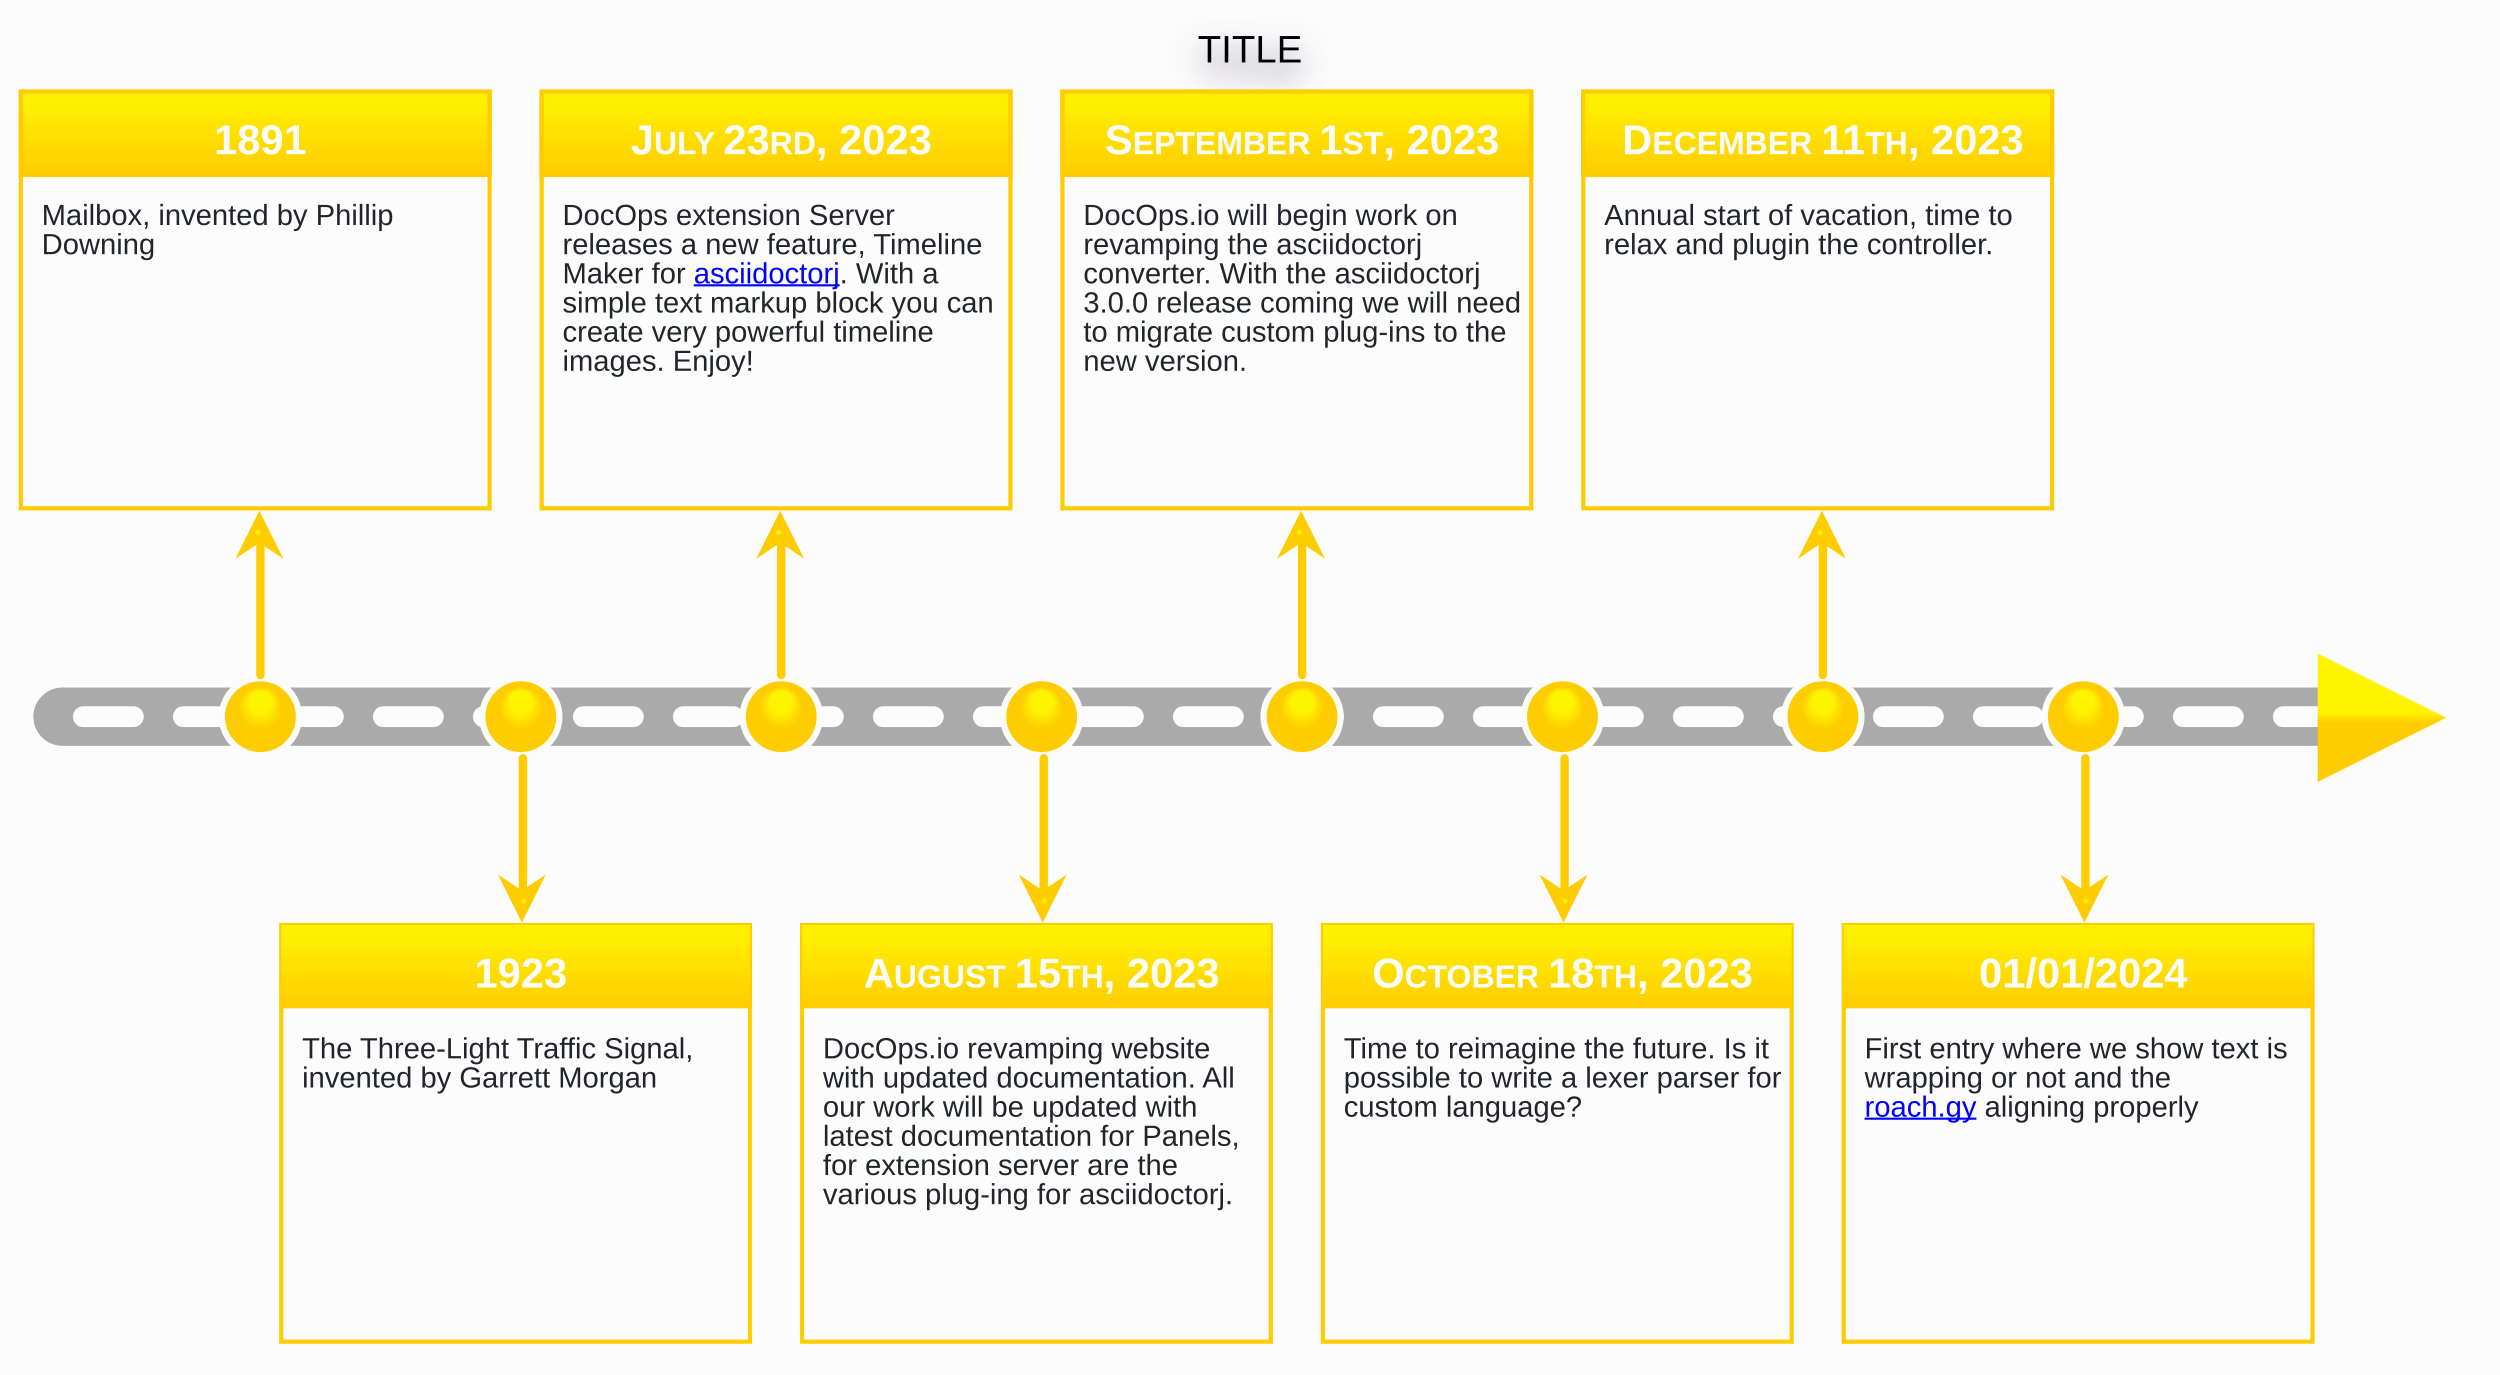
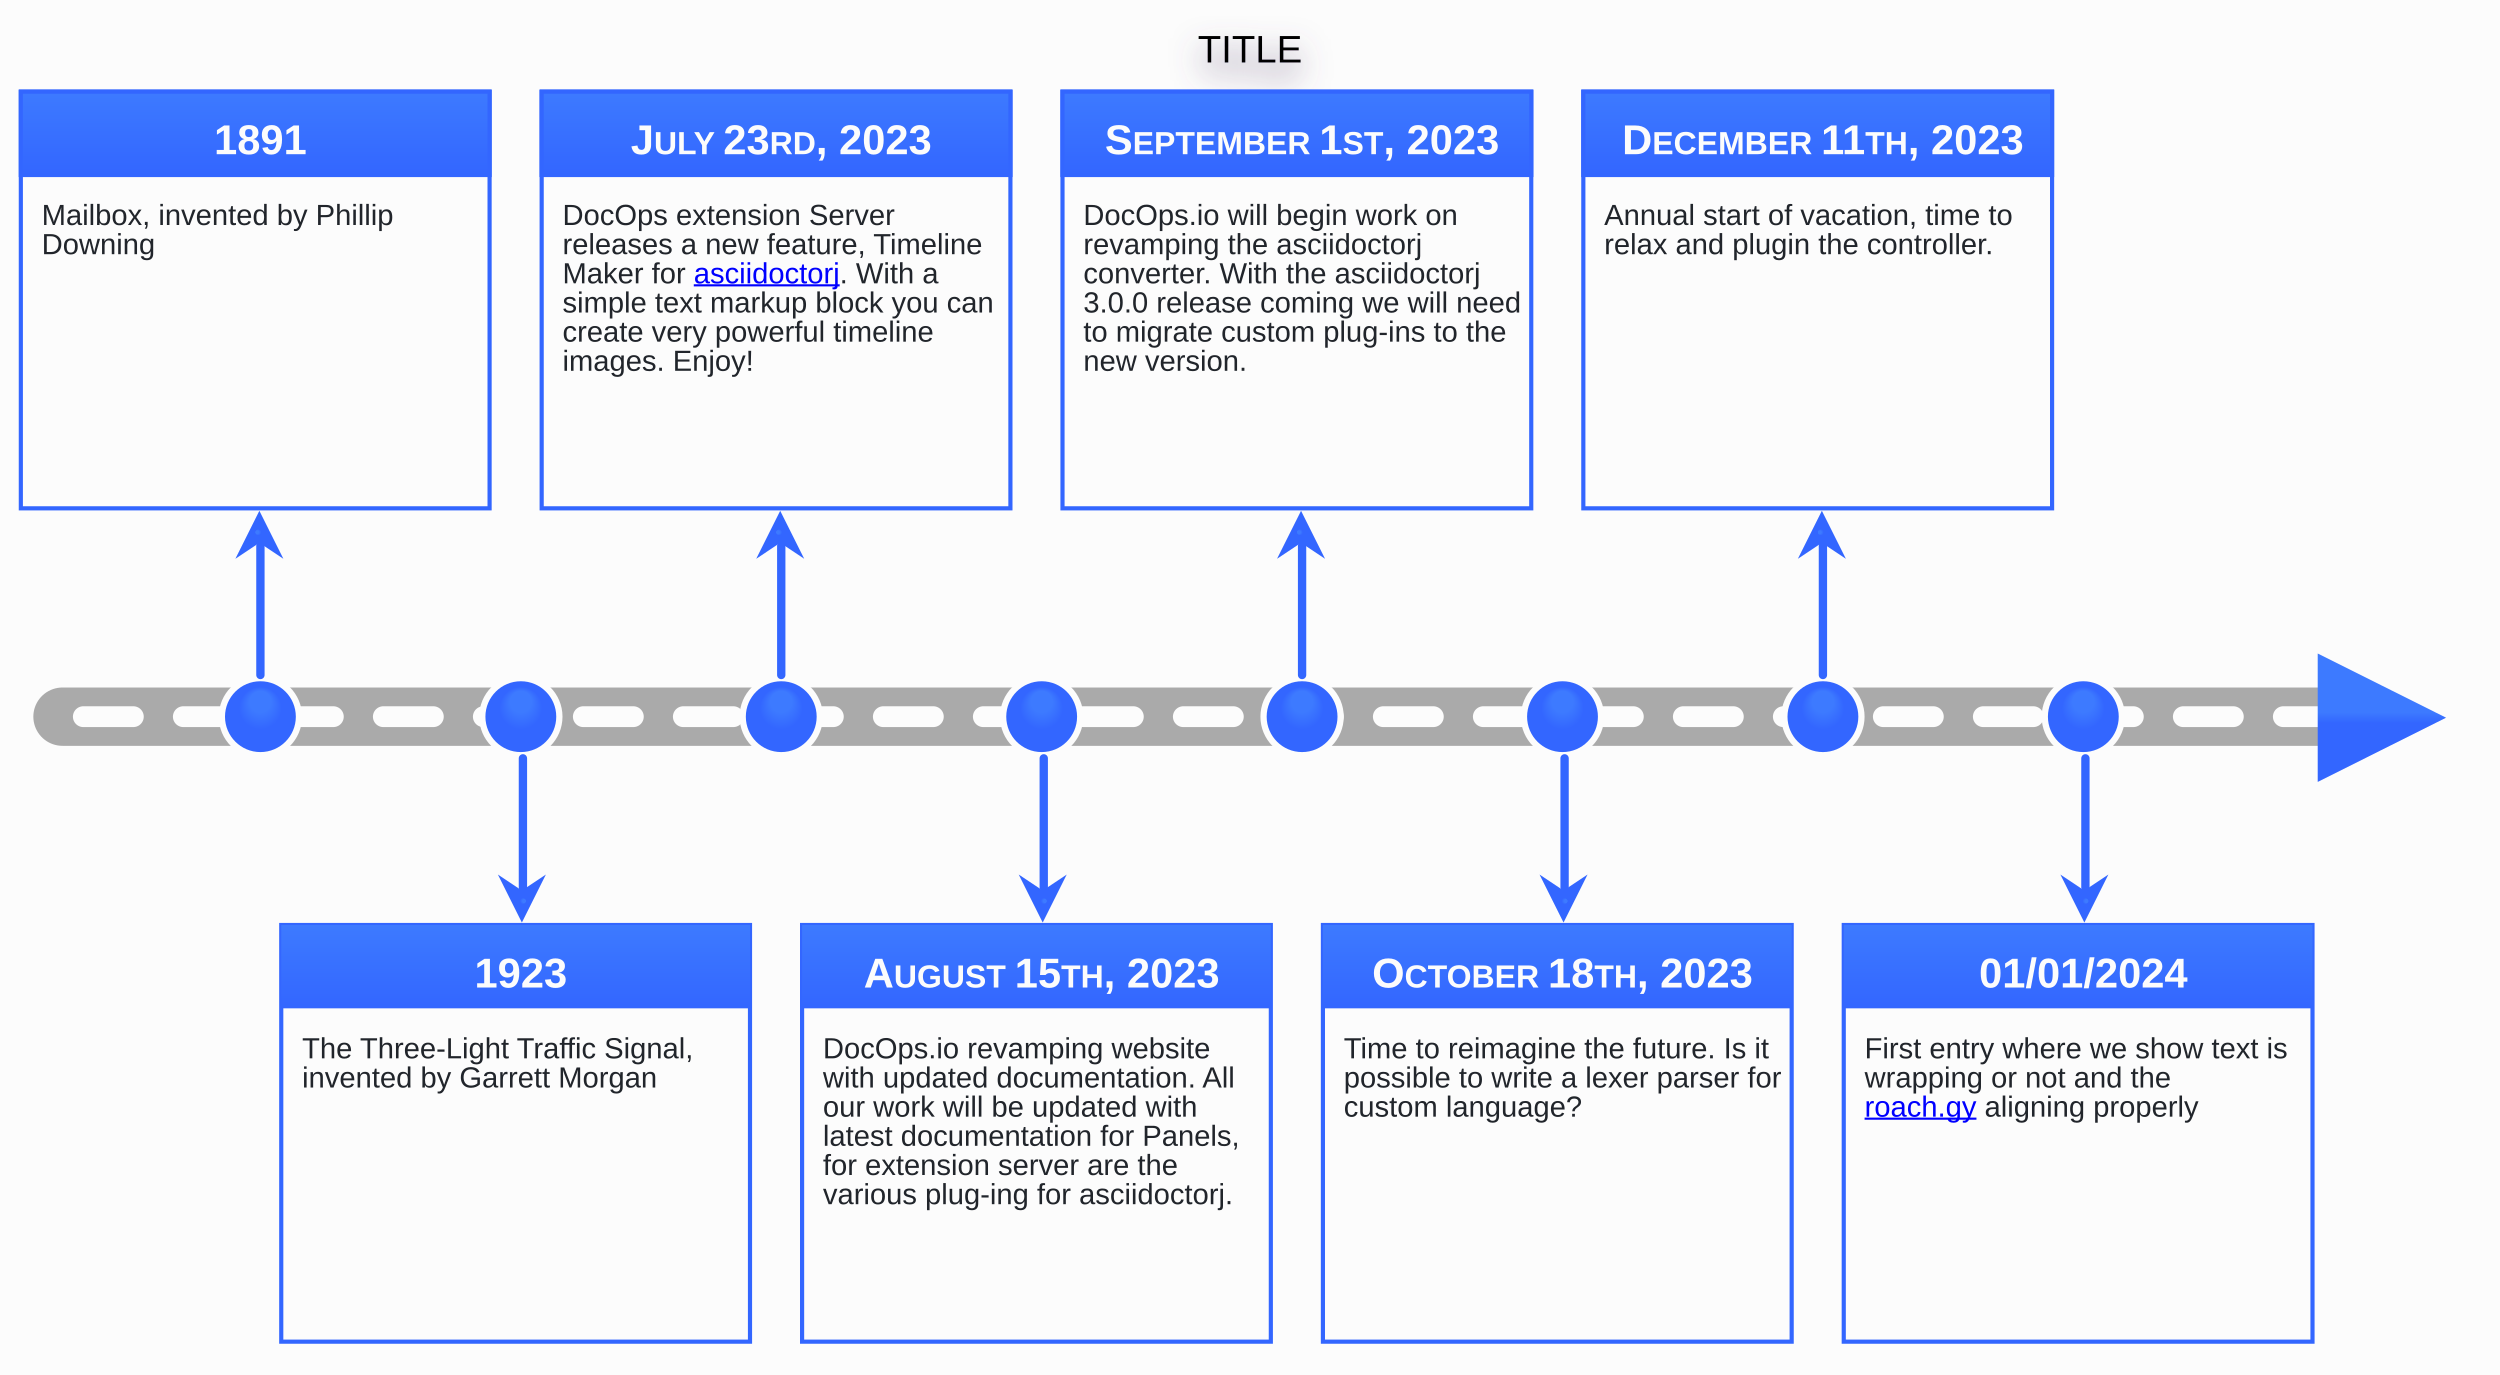
<svg xmlns="http://www.w3.org/2000/svg" xmlns:xlink="http://www.w3.org/1999/xlink" width="720.0" height="396" viewBox="0 0 720.0 396" preserveAspectRatio="xMidYMin slice">
  <defs>
    <linearGradient id="panelBack" x2="1" y2="1">
      <stop class="stop1" offset="0%" stop-color="#939393" />
      <stop class="stop2" offset="50%" stop-color="#5d5d5d" />
      <stop class="stop3" offset="100%" stop-color="#282828" />
    </linearGradient>
-     <linearGradient id="arrowColor_d50f6f3e-5414-4e05-a908-1e7b08f9768b" x2="0%" y2="100%">
-       <stop stop-color="#fff400" stop-opacity="1" offset="0%" />
-       <stop stop-color="hsl(48.0,100.0%,50.0%)" stop-opacity="1" offset="100%" />
+     <linearGradient id="arrowColor_65e6d5a8-db6e-4e51-a840-d61fffae280c" x2="0%" y2="100%">
+       <stop stop-color="#3d7aff" stop-opacity="1" offset="0%" />
+       <stop stop-color="hsl(225.0,100.0%,60.0%)" stop-opacity="1" offset="100%" />
    </linearGradient>
-     <linearGradient id="topBar_d50f6f3e-5414-4e05-a908-1e7b08f9768b" x2="0%" y2="100%">
-       <stop stop-color="#fff400" stop-opacity="1" offset="0%" />
-       <stop stop-color="hsl(48.0,100.0%,50.0%)" stop-opacity="1" offset="100%" />
+     <linearGradient id="topBar_65e6d5a8-db6e-4e51-a840-d61fffae280c" x2="0%" y2="100%">
+       <stop stop-color="#3d7aff" stop-opacity="1" offset="0%" />
+       <stop stop-color="hsl(225.0,100.0%,60.0%)" stop-opacity="1" offset="100%" />
    </linearGradient>
    <marker id="triangle" viewBox="0 0 10 10" refX="1" refY="5" markerUnits="strokeWidth" markerWidth="5" markerHeight="5" orient="auto">
      <path d="M 0 0 L 10 5 L 0 10 z" fill="#aaaaaa" />
    </marker>
-     <radialGradient id="outlineGradient_d50f6f3e-5414-4e05-a908-1e7b08f9768b" cx="50%" cy="50%" r="50%" fx="50%" fy="20%">
-       <stop offset="30%" style="stop-color:#fff400; stop-opacity:1" />
-       <stop offset="60%" style="stop-color:#ffcc00; stop-opacity:1" />
+     <radialGradient id="outlineGradient_65e6d5a8-db6e-4e51-a840-d61fffae280c" cx="50%" cy="50%" r="50%" fx="50%" fy="20%">
+       <stop offset="30%" style="stop-color:#3d7aff; stop-opacity:1" />
+       <stop offset="60%" style="stop-color:#3366ff; stop-opacity:1" />
    </radialGradient>
    <style>
        .edge { filter: drop-shadow(0 2mm 2mm #66557c); }
        .cricleedge { filter: drop-shadow(0 2mm 2mm #a899bd); }
        .odd { font-size:14px; font-family: Arial, Helvetica, sans-serif; fill: #000000;}
        .even { font-size:14px; font-family: Arial, Helvetica, sans-serif; fill: #000000;}
        .rmLink { fill: #0000bb; text-decoration: underline; }
        .main_pane { fill: #f1f5f8; }
        .each_tm { fill: #fcfcfc; }
        .tm_title { fill: rgba(0, 0, 0, 0.96); }
    </style>
  </defs>
  <rect fill="#fcfcfc" width="100%" height="100%" />
  <g transform="scale(0.6)">
    <text x="600" y="30" text-anchor="middle" style="font-size: 24px;font-family: Arial, Helvetica, sans-serif; font-variant:small-caps" class="edge" fill="#000000">title</text>
    <g transform="translate(0,24) scale(1.0)">
      <g transform="translate(30,320)">
-         <path d="M0,0 h1100" stroke="#aaaaaa" stroke-width="28" fill="url(#arrowColor_d50f6f3e-5414-4e05-a908-1e7b08f9768b)" class="raise" stroke-linecap="round" stroke-linejoin="round" />
+         <path d="M0,0 h1100" stroke="#aaaaaa" stroke-width="28" fill="url(#arrowColor_65e6d5a8-db6e-4e51-a840-d61fffae280c)" class="raise" stroke-linecap="round" stroke-linejoin="round" />
        <line x1="10" y1="0" x2="1100" y2="0" stroke="#fcfcfc" stroke-width="10" fill="#ffffff" stroke-dasharray="24 24 24" stroke-linecap="round" stroke-linejoin="round" />
        <g transform="translate(1100,-2)">
-           <polygon points="0,5 0,0 5,2.5" stroke="url(#arrowColor_d50f6f3e-5414-4e05-a908-1e7b08f9768b)" stroke-width="35" fill="url(#arrowColor_d50f6f3e-5414-4e05-a908-1e7b08f9768b)" />
+           <polygon points="0,5 0,0 5,2.5" stroke="url(#arrowColor_65e6d5a8-db6e-4e51-a840-d61fffae280c)" stroke-width="35" fill="url(#arrowColor_65e6d5a8-db6e-4e51-a840-d61fffae280c)" />
        </g>
      </g>
      <g transform="translate(0,0)" class="odd">
        <g transform="translate(125,320)">
          <circle cx="0" cy="0" r="20" fill="#fcfcfc" />
-           <circle cx="0" cy="0" r="17" fill="url(#outlineGradient_d50f6f3e-5414-4e05-a908-1e7b08f9768b)" />
-           <g transform="translate(-135,-182)">
-             <path d="M135,100 v62" stroke-width="4" stroke-linecap="round" stroke-linejoin="round" stroke="#ffcc00" />
-           </g>
-           <g transform="translate(-3,-86),rotate(-90)">
-             <polygon points="0,5 1.667,2.5 0,0 5,2.5" stroke-width="7" stroke="url(#outlineGradient_d50f6f3e-5414-4e05-a908-1e7b08f9768b)" />
-           </g>
-         </g>
-         <rect x="10" y="20" width="225" height="200" fill="#fcfcfc" stroke="#ffcc00" stroke-width="2" />
-         <rect x="10" y="20" width="225" height="40" fill="url(#topBar_d50f6f3e-5414-4e05-a908-1e7b08f9768b)" stroke="#ffcc00" stroke-width="2" />
+           <circle cx="0" cy="0" r="17" fill="url(#outlineGradient_65e6d5a8-db6e-4e51-a840-d61fffae280c)" />
+           <g transform="translate(-135,-182)">
+             <path d="M135,100 v62" stroke-width="4" stroke-linecap="round" stroke-linejoin="round" stroke="#3366ff" />
+           </g>
+           <g transform="translate(-3,-86),rotate(-90)">
+             <polygon points="0,5 1.667,2.5 0,0 5,2.5" stroke-width="7" stroke="url(#outlineGradient_65e6d5a8-db6e-4e51-a840-d61fffae280c)" />
+           </g>
+         </g>
+         <rect x="10" y="20" width="225" height="200" fill="#fcfcfc" stroke="#3366ff" stroke-width="2" />
+         <rect x="10" y="20" width="225" height="40" fill="url(#topBar_65e6d5a8-db6e-4e51-a840-d61fffae280c)" stroke="#3366ff" stroke-width="2" />
        <text x="125" y="50" fill="#000000" text-anchor="middle" style="font-family: Arial, Helvetica, sans-serif;  text-anchor:middle; font-size: 20px; fill: #fcfcfc; letter-spacing: normal;font-weight: bold;font-variant: small-caps;" class="glass raiseText">
        1891
    </text>
        <text x="20" y="70" font-size="14px" font-family="Arial, Helvetica, sans-serif" fill="#21252B">
          <tspan x="20" dy="14"> Mailbox, invented by Phillip </tspan>
          <tspan x="20" dy="14">Downing </tspan>
        </text>
      </g>
      <g transform="translate(125,0)" class="even">
        <g transform="translate(125,320)">
          <circle cx="0" cy="0" r="20" fill="#fcfcfc" />
-           <circle cx="0" cy="0" r="17" fill="url(#outlineGradient_d50f6f3e-5414-4e05-a908-1e7b08f9768b)" />
-           <g transform="translate(-134,-80)">
-             <path d="M135,100 v62" stroke-width="4" stroke-linecap="round" stroke-linejoin="round" stroke="#ffcc00" />
-           </g>
-           <g transform="translate(3,86),rotate(90)">
-             <polygon points="0,5 1.667,2.5 0,0 5,2.5" stroke-width="7" stroke="url(#outlineGradient_d50f6f3e-5414-4e05-a908-1e7b08f9768b)" />
-           </g>
-         </g>
-         <rect x="10" y="420" width="225" height="200" fill="#fcfcfc" stroke="#ffcc00" stroke-width="2" />
-         <rect x="10" y="420" width="225" height="40" fill="url(#topBar_d50f6f3e-5414-4e05-a908-1e7b08f9768b)" stroke-width="2" />
+           <circle cx="0" cy="0" r="17" fill="url(#outlineGradient_65e6d5a8-db6e-4e51-a840-d61fffae280c)" />
+           <g transform="translate(-134,-80)">
+             <path d="M135,100 v62" stroke-width="4" stroke-linecap="round" stroke-linejoin="round" stroke="#3366ff" />
+           </g>
+           <g transform="translate(3,86),rotate(90)">
+             <polygon points="0,5 1.667,2.5 0,0 5,2.5" stroke-width="7" stroke="url(#outlineGradient_65e6d5a8-db6e-4e51-a840-d61fffae280c)" />
+           </g>
+         </g>
+         <rect x="10" y="420" width="225" height="200" fill="#fcfcfc" stroke="#3366ff" stroke-width="2" />
+         <rect x="10" y="420" width="225" height="40" fill="url(#topBar_65e6d5a8-db6e-4e51-a840-d61fffae280c)" stroke-width="2" />
        <text x="125" y="450" fill="#000000" text-anchor="middle" style="font-family: Arial, Helvetica, sans-serif;  text-anchor:middle; font-size: 20px; fill: #fcfcfc; letter-spacing: normal;font-weight: bold;font-variant: small-caps;" class="glass raiseText">
            1923
        </text>
        <text x="20" y="470" font-size="14px" font-family="Arial, Helvetica, sans-serif" fill="#21252B">
          <tspan x="20" dy="14"> The Three-Light Traffic Signal, </tspan>
          <tspan x="20" dy="14">invented by Garrett Morgan </tspan>
        </text>
      </g>
      <g transform="translate(250,0)" class="odd">
        <g transform="translate(125,320)">
          <circle cx="0" cy="0" r="20" fill="#fcfcfc" />
-           <circle cx="0" cy="0" r="17" fill="url(#outlineGradient_d50f6f3e-5414-4e05-a908-1e7b08f9768b)" />
-           <g transform="translate(-135,-182)">
-             <path d="M135,100 v62" stroke-width="4" stroke-linecap="round" stroke-linejoin="round" stroke="#ffcc00" />
-           </g>
-           <g transform="translate(-3,-86),rotate(-90)">
-             <polygon points="0,5 1.667,2.5 0,0 5,2.5" stroke-width="7" stroke="url(#outlineGradient_d50f6f3e-5414-4e05-a908-1e7b08f9768b)" />
-           </g>
-         </g>
-         <rect x="10" y="20" width="225" height="200" fill="#fcfcfc" stroke="#ffcc00" stroke-width="2" />
-         <rect x="10" y="20" width="225" height="40" fill="url(#topBar_d50f6f3e-5414-4e05-a908-1e7b08f9768b)" stroke="#ffcc00" stroke-width="2" />
+           <circle cx="0" cy="0" r="17" fill="url(#outlineGradient_65e6d5a8-db6e-4e51-a840-d61fffae280c)" />
+           <g transform="translate(-135,-182)">
+             <path d="M135,100 v62" stroke-width="4" stroke-linecap="round" stroke-linejoin="round" stroke="#3366ff" />
+           </g>
+           <g transform="translate(-3,-86),rotate(-90)">
+             <polygon points="0,5 1.667,2.5 0,0 5,2.5" stroke-width="7" stroke="url(#outlineGradient_65e6d5a8-db6e-4e51-a840-d61fffae280c)" />
+           </g>
+         </g>
+         <rect x="10" y="20" width="225" height="200" fill="#fcfcfc" stroke="#3366ff" stroke-width="2" />
+         <rect x="10" y="20" width="225" height="40" fill="url(#topBar_65e6d5a8-db6e-4e51-a840-d61fffae280c)" stroke="#3366ff" stroke-width="2" />
        <text x="125" y="50" fill="#000000" text-anchor="middle" style="font-family: Arial, Helvetica, sans-serif;  text-anchor:middle; font-size: 20px; fill: #fcfcfc; letter-spacing: normal;font-weight: bold;font-variant: small-caps;" class="glass raiseText">
            July 23rd, 2023
        </text>
        <text x="20" y="70" font-size="14px" font-family="Arial, Helvetica, sans-serif" fill="#21252B">
          <tspan x="20" dy="14"> DocOps extension Server </tspan>
          <tspan x="20" dy="14">releases a new feature, Timeline </tspan>
          <tspan x="20" dy="14">Maker for <a xlink:href="https://github.com/asciidoctor/asciidoctorj" target="_blank" style="fill: blue; text-decoration: underline;">asciidoctorj</a>. With a </tspan>
          <tspan x="20" dy="14">simple text markup block you can </tspan>
          <tspan x="20" dy="14">create very powerful timeline </tspan>
          <tspan x="20" dy="14">images. Enjoy! </tspan>
        </text>
      </g>
      <g transform="translate(375,0)" class="even">
        <g transform="translate(125,320)">
          <circle cx="0" cy="0" r="20" fill="#fcfcfc" />
-           <circle cx="0" cy="0" r="17" fill="url(#outlineGradient_d50f6f3e-5414-4e05-a908-1e7b08f9768b)" />
-           <g transform="translate(-134,-80)">
-             <path d="M135,100 v62" stroke-width="4" stroke-linecap="round" stroke-linejoin="round" stroke="#ffcc00" />
-           </g>
-           <g transform="translate(3,86),rotate(90)">
-             <polygon points="0,5 1.667,2.5 0,0 5,2.5" stroke-width="7" stroke="url(#outlineGradient_d50f6f3e-5414-4e05-a908-1e7b08f9768b)" />
-           </g>
-         </g>
-         <rect x="10" y="420" width="225" height="200" fill="#fcfcfc" stroke="#ffcc00" stroke-width="2" />
-         <rect x="10" y="420" width="225" height="40" fill="url(#topBar_d50f6f3e-5414-4e05-a908-1e7b08f9768b)" stroke-width="2" />
+           <circle cx="0" cy="0" r="17" fill="url(#outlineGradient_65e6d5a8-db6e-4e51-a840-d61fffae280c)" />
+           <g transform="translate(-134,-80)">
+             <path d="M135,100 v62" stroke-width="4" stroke-linecap="round" stroke-linejoin="round" stroke="#3366ff" />
+           </g>
+           <g transform="translate(3,86),rotate(90)">
+             <polygon points="0,5 1.667,2.5 0,0 5,2.5" stroke-width="7" stroke="url(#outlineGradient_65e6d5a8-db6e-4e51-a840-d61fffae280c)" />
+           </g>
+         </g>
+         <rect x="10" y="420" width="225" height="200" fill="#fcfcfc" stroke="#3366ff" stroke-width="2" />
+         <rect x="10" y="420" width="225" height="40" fill="url(#topBar_65e6d5a8-db6e-4e51-a840-d61fffae280c)" stroke-width="2" />
        <text x="125" y="450" fill="#000000" text-anchor="middle" style="font-family: Arial, Helvetica, sans-serif;  text-anchor:middle; font-size: 20px; fill: #fcfcfc; letter-spacing: normal;font-weight: bold;font-variant: small-caps;" class="glass raiseText">
            August 15th, 2023
        </text>
        <text x="20" y="470" font-size="14px" font-family="Arial, Helvetica, sans-serif" fill="#21252B">
          <tspan x="20" dy="14"> DocOps.io revamping website </tspan>
          <tspan x="20" dy="14">with updated documentation. All </tspan>
          <tspan x="20" dy="14">our work will be updated with </tspan>
          <tspan x="20" dy="14">latest documentation for Panels, </tspan>
          <tspan x="20" dy="14">for extension server are the </tspan>
          <tspan x="20" dy="14">various plug-ing for asciidoctorj. </tspan>
        </text>
      </g>
      <g transform="translate(500,0)" class="odd">
        <g transform="translate(125,320)">
          <circle cx="0" cy="0" r="20" fill="#fcfcfc" />
-           <circle cx="0" cy="0" r="17" fill="url(#outlineGradient_d50f6f3e-5414-4e05-a908-1e7b08f9768b)" />
-           <g transform="translate(-135,-182)">
-             <path d="M135,100 v62" stroke-width="4" stroke-linecap="round" stroke-linejoin="round" stroke="#ffcc00" />
-           </g>
-           <g transform="translate(-3,-86),rotate(-90)">
-             <polygon points="0,5 1.667,2.5 0,0 5,2.5" stroke-width="7" stroke="url(#outlineGradient_d50f6f3e-5414-4e05-a908-1e7b08f9768b)" />
-           </g>
-         </g>
-         <rect x="10" y="20" width="225" height="200" fill="#fcfcfc" stroke="#ffcc00" stroke-width="2" />
-         <rect x="10" y="20" width="225" height="40" fill="url(#topBar_d50f6f3e-5414-4e05-a908-1e7b08f9768b)" stroke="#ffcc00" stroke-width="2" />
+           <circle cx="0" cy="0" r="17" fill="url(#outlineGradient_65e6d5a8-db6e-4e51-a840-d61fffae280c)" />
+           <g transform="translate(-135,-182)">
+             <path d="M135,100 v62" stroke-width="4" stroke-linecap="round" stroke-linejoin="round" stroke="#3366ff" />
+           </g>
+           <g transform="translate(-3,-86),rotate(-90)">
+             <polygon points="0,5 1.667,2.5 0,0 5,2.5" stroke-width="7" stroke="url(#outlineGradient_65e6d5a8-db6e-4e51-a840-d61fffae280c)" />
+           </g>
+         </g>
+         <rect x="10" y="20" width="225" height="200" fill="#fcfcfc" stroke="#3366ff" stroke-width="2" />
+         <rect x="10" y="20" width="225" height="40" fill="url(#topBar_65e6d5a8-db6e-4e51-a840-d61fffae280c)" stroke="#3366ff" stroke-width="2" />
        <text x="125" y="50" fill="#000000" text-anchor="middle" style="font-family: Arial, Helvetica, sans-serif;  text-anchor:middle; font-size: 20px; fill: #fcfcfc; letter-spacing: normal;font-weight: bold;font-variant: small-caps;" class="glass raiseText">
            September 1st, 2023
        </text>
        <text x="20" y="70" font-size="14px" font-family="Arial, Helvetica, sans-serif" fill="#21252B">
          <tspan x="20" dy="14"> DocOps.io will begin work on </tspan>
          <tspan x="20" dy="14">revamping the asciidoctorj </tspan>
          <tspan x="20" dy="14">converter. With the asciidoctorj </tspan>
          <tspan x="20" dy="14">3.0.0 release coming we will need </tspan>
          <tspan x="20" dy="14">to migrate custom plug-ins to the </tspan>
          <tspan x="20" dy="14">new version. </tspan>
        </text>
      </g>
      <g transform="translate(625,0)" class="even">
        <g transform="translate(125,320)">
          <circle cx="0" cy="0" r="20" fill="#fcfcfc" />
-           <circle cx="0" cy="0" r="17" fill="url(#outlineGradient_d50f6f3e-5414-4e05-a908-1e7b08f9768b)" />
-           <g transform="translate(-134,-80)">
-             <path d="M135,100 v62" stroke-width="4" stroke-linecap="round" stroke-linejoin="round" stroke="#ffcc00" />
-           </g>
-           <g transform="translate(3,86),rotate(90)">
-             <polygon points="0,5 1.667,2.5 0,0 5,2.5" stroke-width="7" stroke="url(#outlineGradient_d50f6f3e-5414-4e05-a908-1e7b08f9768b)" />
-           </g>
-         </g>
-         <rect x="10" y="420" width="225" height="200" fill="#fcfcfc" stroke="#ffcc00" stroke-width="2" />
-         <rect x="10" y="420" width="225" height="40" fill="url(#topBar_d50f6f3e-5414-4e05-a908-1e7b08f9768b)" stroke-width="2" />
+           <circle cx="0" cy="0" r="17" fill="url(#outlineGradient_65e6d5a8-db6e-4e51-a840-d61fffae280c)" />
+           <g transform="translate(-134,-80)">
+             <path d="M135,100 v62" stroke-width="4" stroke-linecap="round" stroke-linejoin="round" stroke="#3366ff" />
+           </g>
+           <g transform="translate(3,86),rotate(90)">
+             <polygon points="0,5 1.667,2.5 0,0 5,2.5" stroke-width="7" stroke="url(#outlineGradient_65e6d5a8-db6e-4e51-a840-d61fffae280c)" />
+           </g>
+         </g>
+         <rect x="10" y="420" width="225" height="200" fill="#fcfcfc" stroke="#3366ff" stroke-width="2" />
+         <rect x="10" y="420" width="225" height="40" fill="url(#topBar_65e6d5a8-db6e-4e51-a840-d61fffae280c)" stroke-width="2" />
        <text x="125" y="450" fill="#000000" text-anchor="middle" style="font-family: Arial, Helvetica, sans-serif;  text-anchor:middle; font-size: 20px; fill: #fcfcfc; letter-spacing: normal;font-weight: bold;font-variant: small-caps;" class="glass raiseText">
            October 18th, 2023
        </text>
        <text x="20" y="470" font-size="14px" font-family="Arial, Helvetica, sans-serif" fill="#21252B">
          <tspan x="20" dy="14"> Time to reimagine the future. Is it </tspan>
          <tspan x="20" dy="14">possible to write a lexer parser for </tspan>
          <tspan x="20" dy="14">custom language? </tspan>
        </text>
      </g>
      <g transform="translate(750,0)" class="odd">
        <g transform="translate(125,320)">
          <circle cx="0" cy="0" r="20" fill="#fcfcfc" />
-           <circle cx="0" cy="0" r="17" fill="url(#outlineGradient_d50f6f3e-5414-4e05-a908-1e7b08f9768b)" />
-           <g transform="translate(-135,-182)">
-             <path d="M135,100 v62" stroke-width="4" stroke-linecap="round" stroke-linejoin="round" stroke="#ffcc00" />
-           </g>
-           <g transform="translate(-3,-86),rotate(-90)">
-             <polygon points="0,5 1.667,2.5 0,0 5,2.5" stroke-width="7" stroke="url(#outlineGradient_d50f6f3e-5414-4e05-a908-1e7b08f9768b)" />
-           </g>
-         </g>
-         <rect x="10" y="20" width="225" height="200" fill="#fcfcfc" stroke="#ffcc00" stroke-width="2" />
-         <rect x="10" y="20" width="225" height="40" fill="url(#topBar_d50f6f3e-5414-4e05-a908-1e7b08f9768b)" stroke="#ffcc00" stroke-width="2" />
+           <circle cx="0" cy="0" r="17" fill="url(#outlineGradient_65e6d5a8-db6e-4e51-a840-d61fffae280c)" />
+           <g transform="translate(-135,-182)">
+             <path d="M135,100 v62" stroke-width="4" stroke-linecap="round" stroke-linejoin="round" stroke="#3366ff" />
+           </g>
+           <g transform="translate(-3,-86),rotate(-90)">
+             <polygon points="0,5 1.667,2.5 0,0 5,2.5" stroke-width="7" stroke="url(#outlineGradient_65e6d5a8-db6e-4e51-a840-d61fffae280c)" />
+           </g>
+         </g>
+         <rect x="10" y="20" width="225" height="200" fill="#fcfcfc" stroke="#3366ff" stroke-width="2" />
+         <rect x="10" y="20" width="225" height="40" fill="url(#topBar_65e6d5a8-db6e-4e51-a840-d61fffae280c)" stroke="#3366ff" stroke-width="2" />
        <text x="125" y="50" fill="#000000" text-anchor="middle" style="font-family: Arial, Helvetica, sans-serif;  text-anchor:middle; font-size: 20px; fill: #fcfcfc; letter-spacing: normal;font-weight: bold;font-variant: small-caps;" class="glass raiseText">
            December 11th, 2023
        </text>
        <text x="20" y="70" font-size="14px" font-family="Arial, Helvetica, sans-serif" fill="#21252B">
          <tspan x="20" dy="14"> Annual start of vacation, time to </tspan>
          <tspan x="20" dy="14">relax and plugin the controller. </tspan>
        </text>
      </g>
      <g transform="translate(875,0)" class="even">
        <g transform="translate(125,320)">
          <circle cx="0" cy="0" r="20" fill="#fcfcfc" />
-           <circle cx="0" cy="0" r="17" fill="url(#outlineGradient_d50f6f3e-5414-4e05-a908-1e7b08f9768b)" />
-           <g transform="translate(-134,-80)">
-             <path d="M135,100 v62" stroke-width="4" stroke-linecap="round" stroke-linejoin="round" stroke="#ffcc00" />
-           </g>
-           <g transform="translate(3,86),rotate(90)">
-             <polygon points="0,5 1.667,2.5 0,0 5,2.5" stroke-width="7" stroke="url(#outlineGradient_d50f6f3e-5414-4e05-a908-1e7b08f9768b)" />
-           </g>
-         </g>
-         <rect x="10" y="420" width="225" height="200" fill="#fcfcfc" stroke="#ffcc00" stroke-width="2" />
-         <rect x="10" y="420" width="225" height="40" fill="url(#topBar_d50f6f3e-5414-4e05-a908-1e7b08f9768b)" stroke-width="2" />
+           <circle cx="0" cy="0" r="17" fill="url(#outlineGradient_65e6d5a8-db6e-4e51-a840-d61fffae280c)" />
+           <g transform="translate(-134,-80)">
+             <path d="M135,100 v62" stroke-width="4" stroke-linecap="round" stroke-linejoin="round" stroke="#3366ff" />
+           </g>
+           <g transform="translate(3,86),rotate(90)">
+             <polygon points="0,5 1.667,2.5 0,0 5,2.5" stroke-width="7" stroke="url(#outlineGradient_65e6d5a8-db6e-4e51-a840-d61fffae280c)" />
+           </g>
+         </g>
+         <rect x="10" y="420" width="225" height="200" fill="#fcfcfc" stroke="#3366ff" stroke-width="2" />
+         <rect x="10" y="420" width="225" height="40" fill="url(#topBar_65e6d5a8-db6e-4e51-a840-d61fffae280c)" stroke-width="2" />
        <text x="125" y="450" fill="#000000" text-anchor="middle" style="font-family: Arial, Helvetica, sans-serif;  text-anchor:middle; font-size: 20px; fill: #fcfcfc; letter-spacing: normal;font-weight: bold;font-variant: small-caps;" class="glass raiseText">
            01/01/2024
        </text>
        <text x="20" y="470" font-size="14px" font-family="Arial, Helvetica, sans-serif" fill="#21252B">
          <tspan x="20" dy="14"> First entry where we show text is </tspan>
          <tspan x="20" dy="14">wrapping or not and the </tspan>
          <tspan x="20" dy="14">
            <a xlink:href="https://roach.gy" target="_blank" style="fill: blue; text-decoration: underline;">roach.gy</a> aligning properly  </tspan>
        </text>
      </g>
    </g>
  </g>
</svg>
